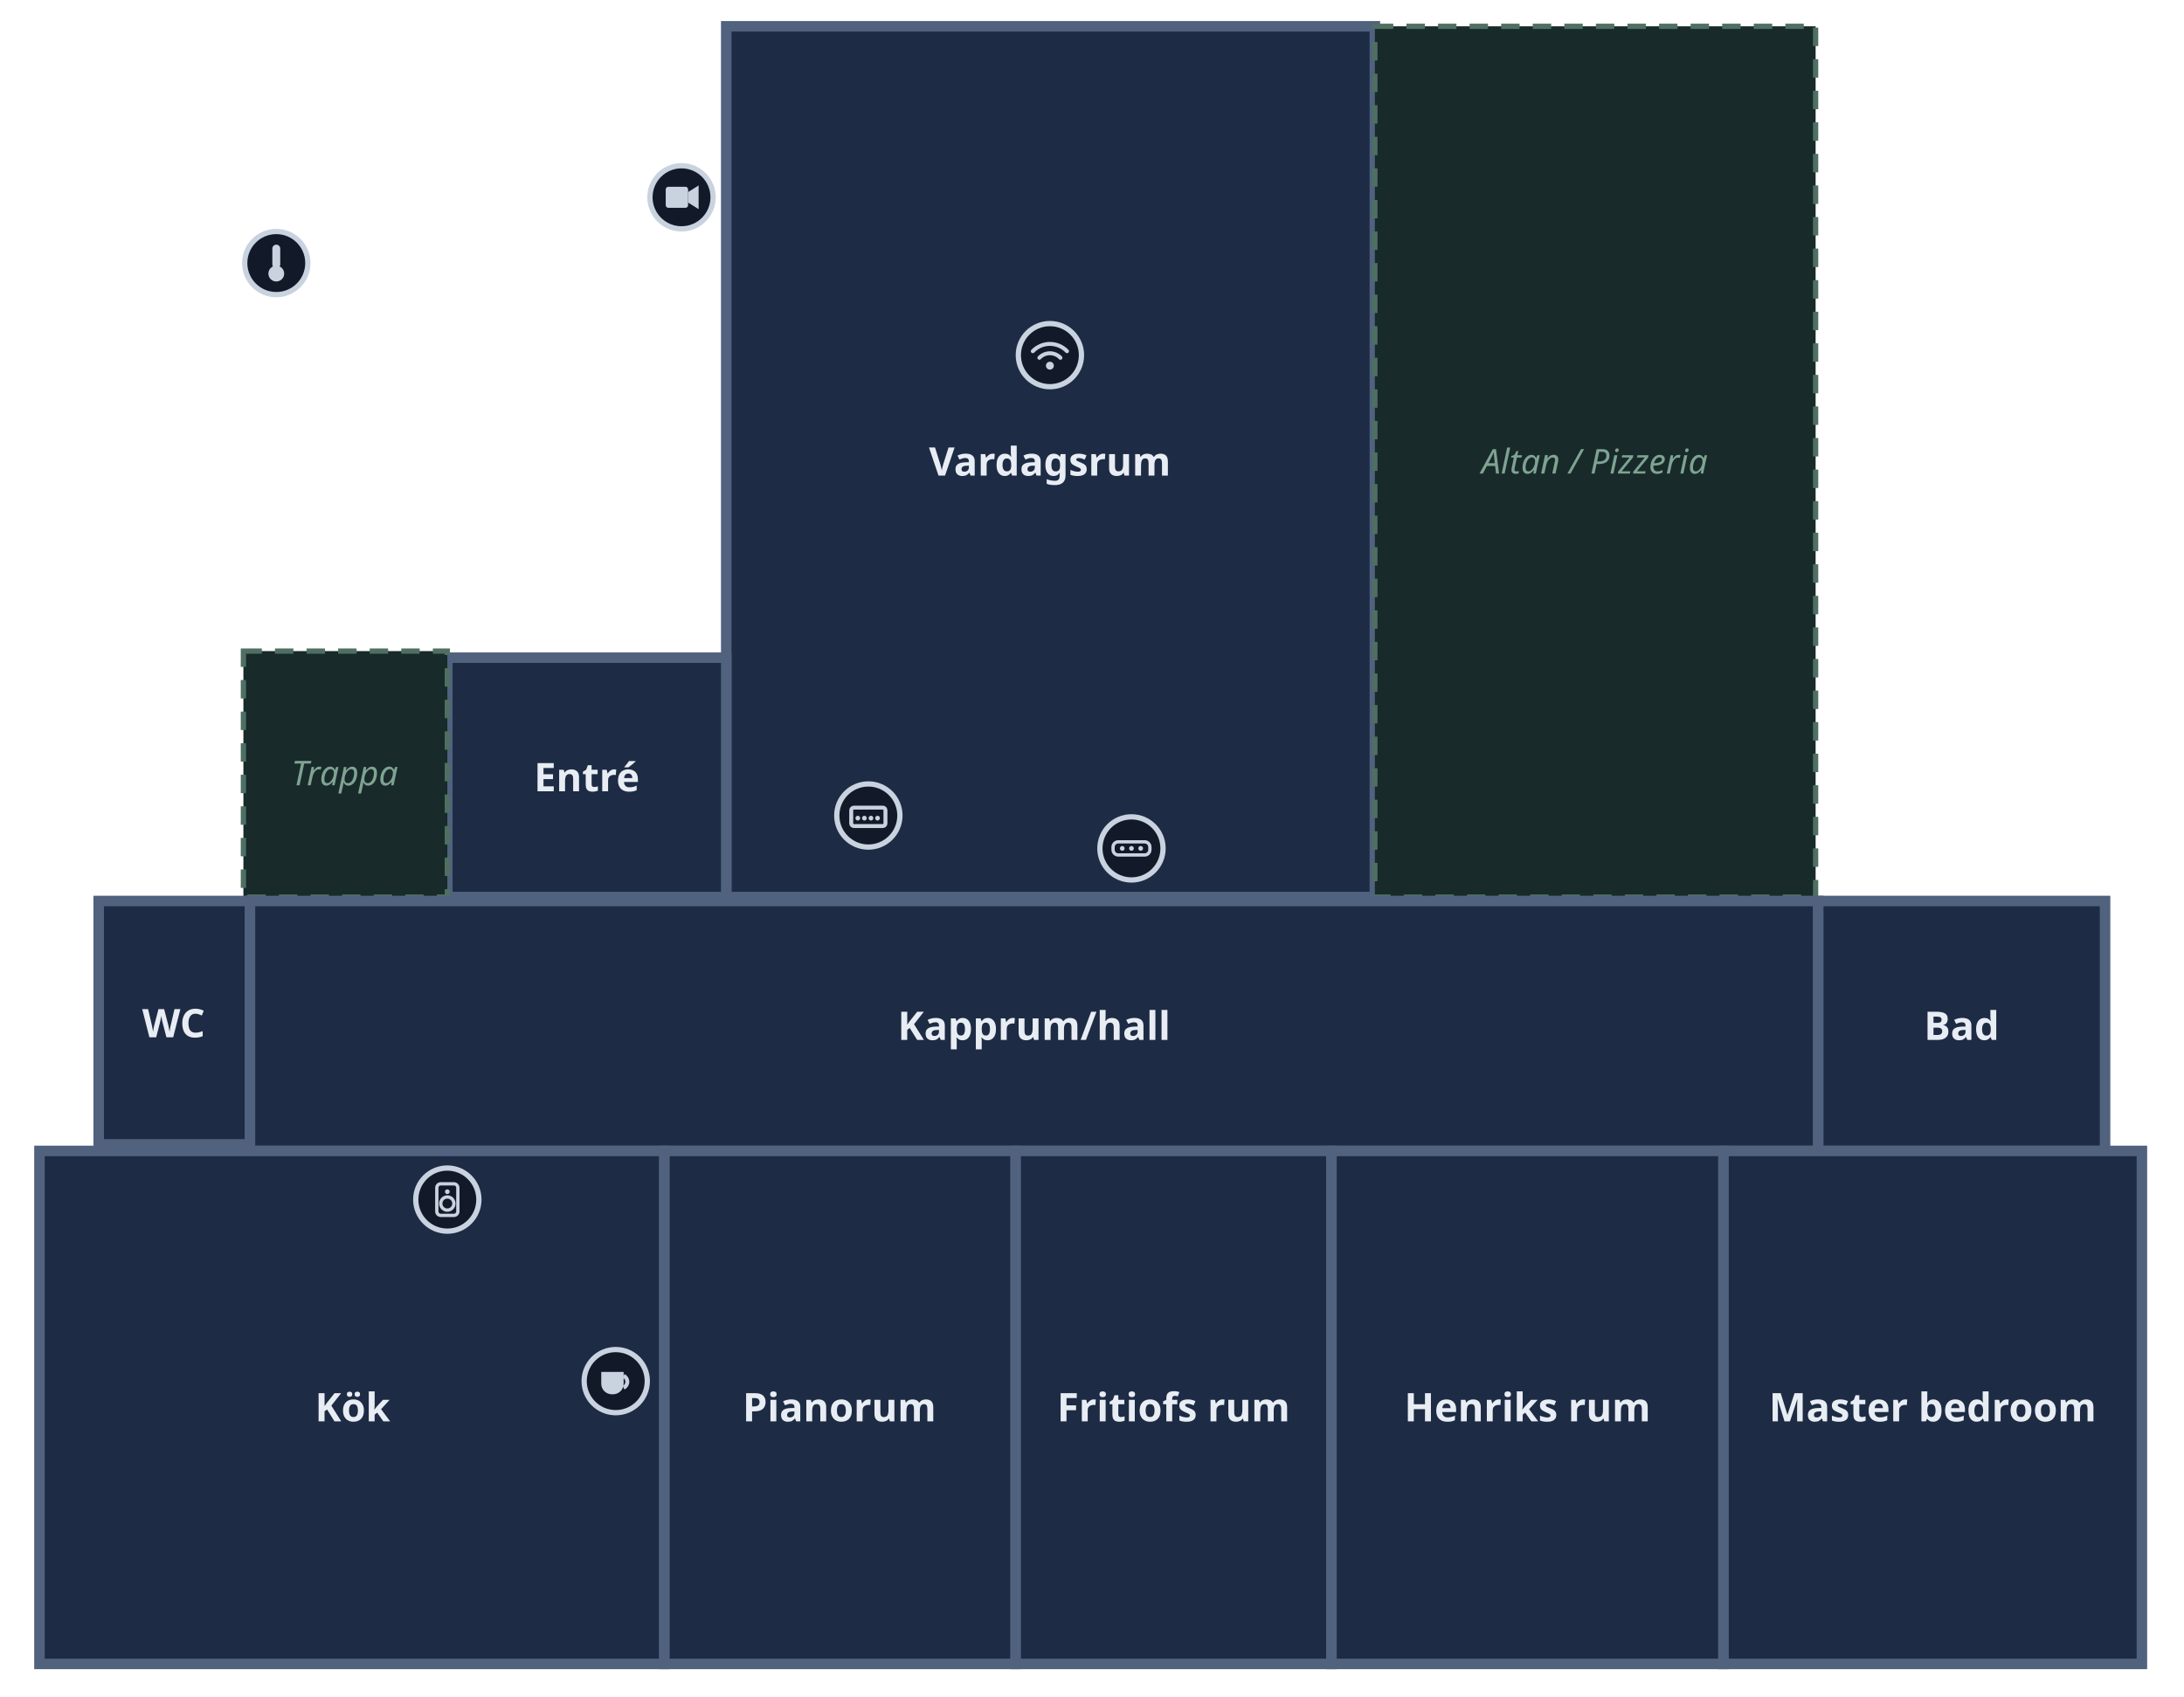
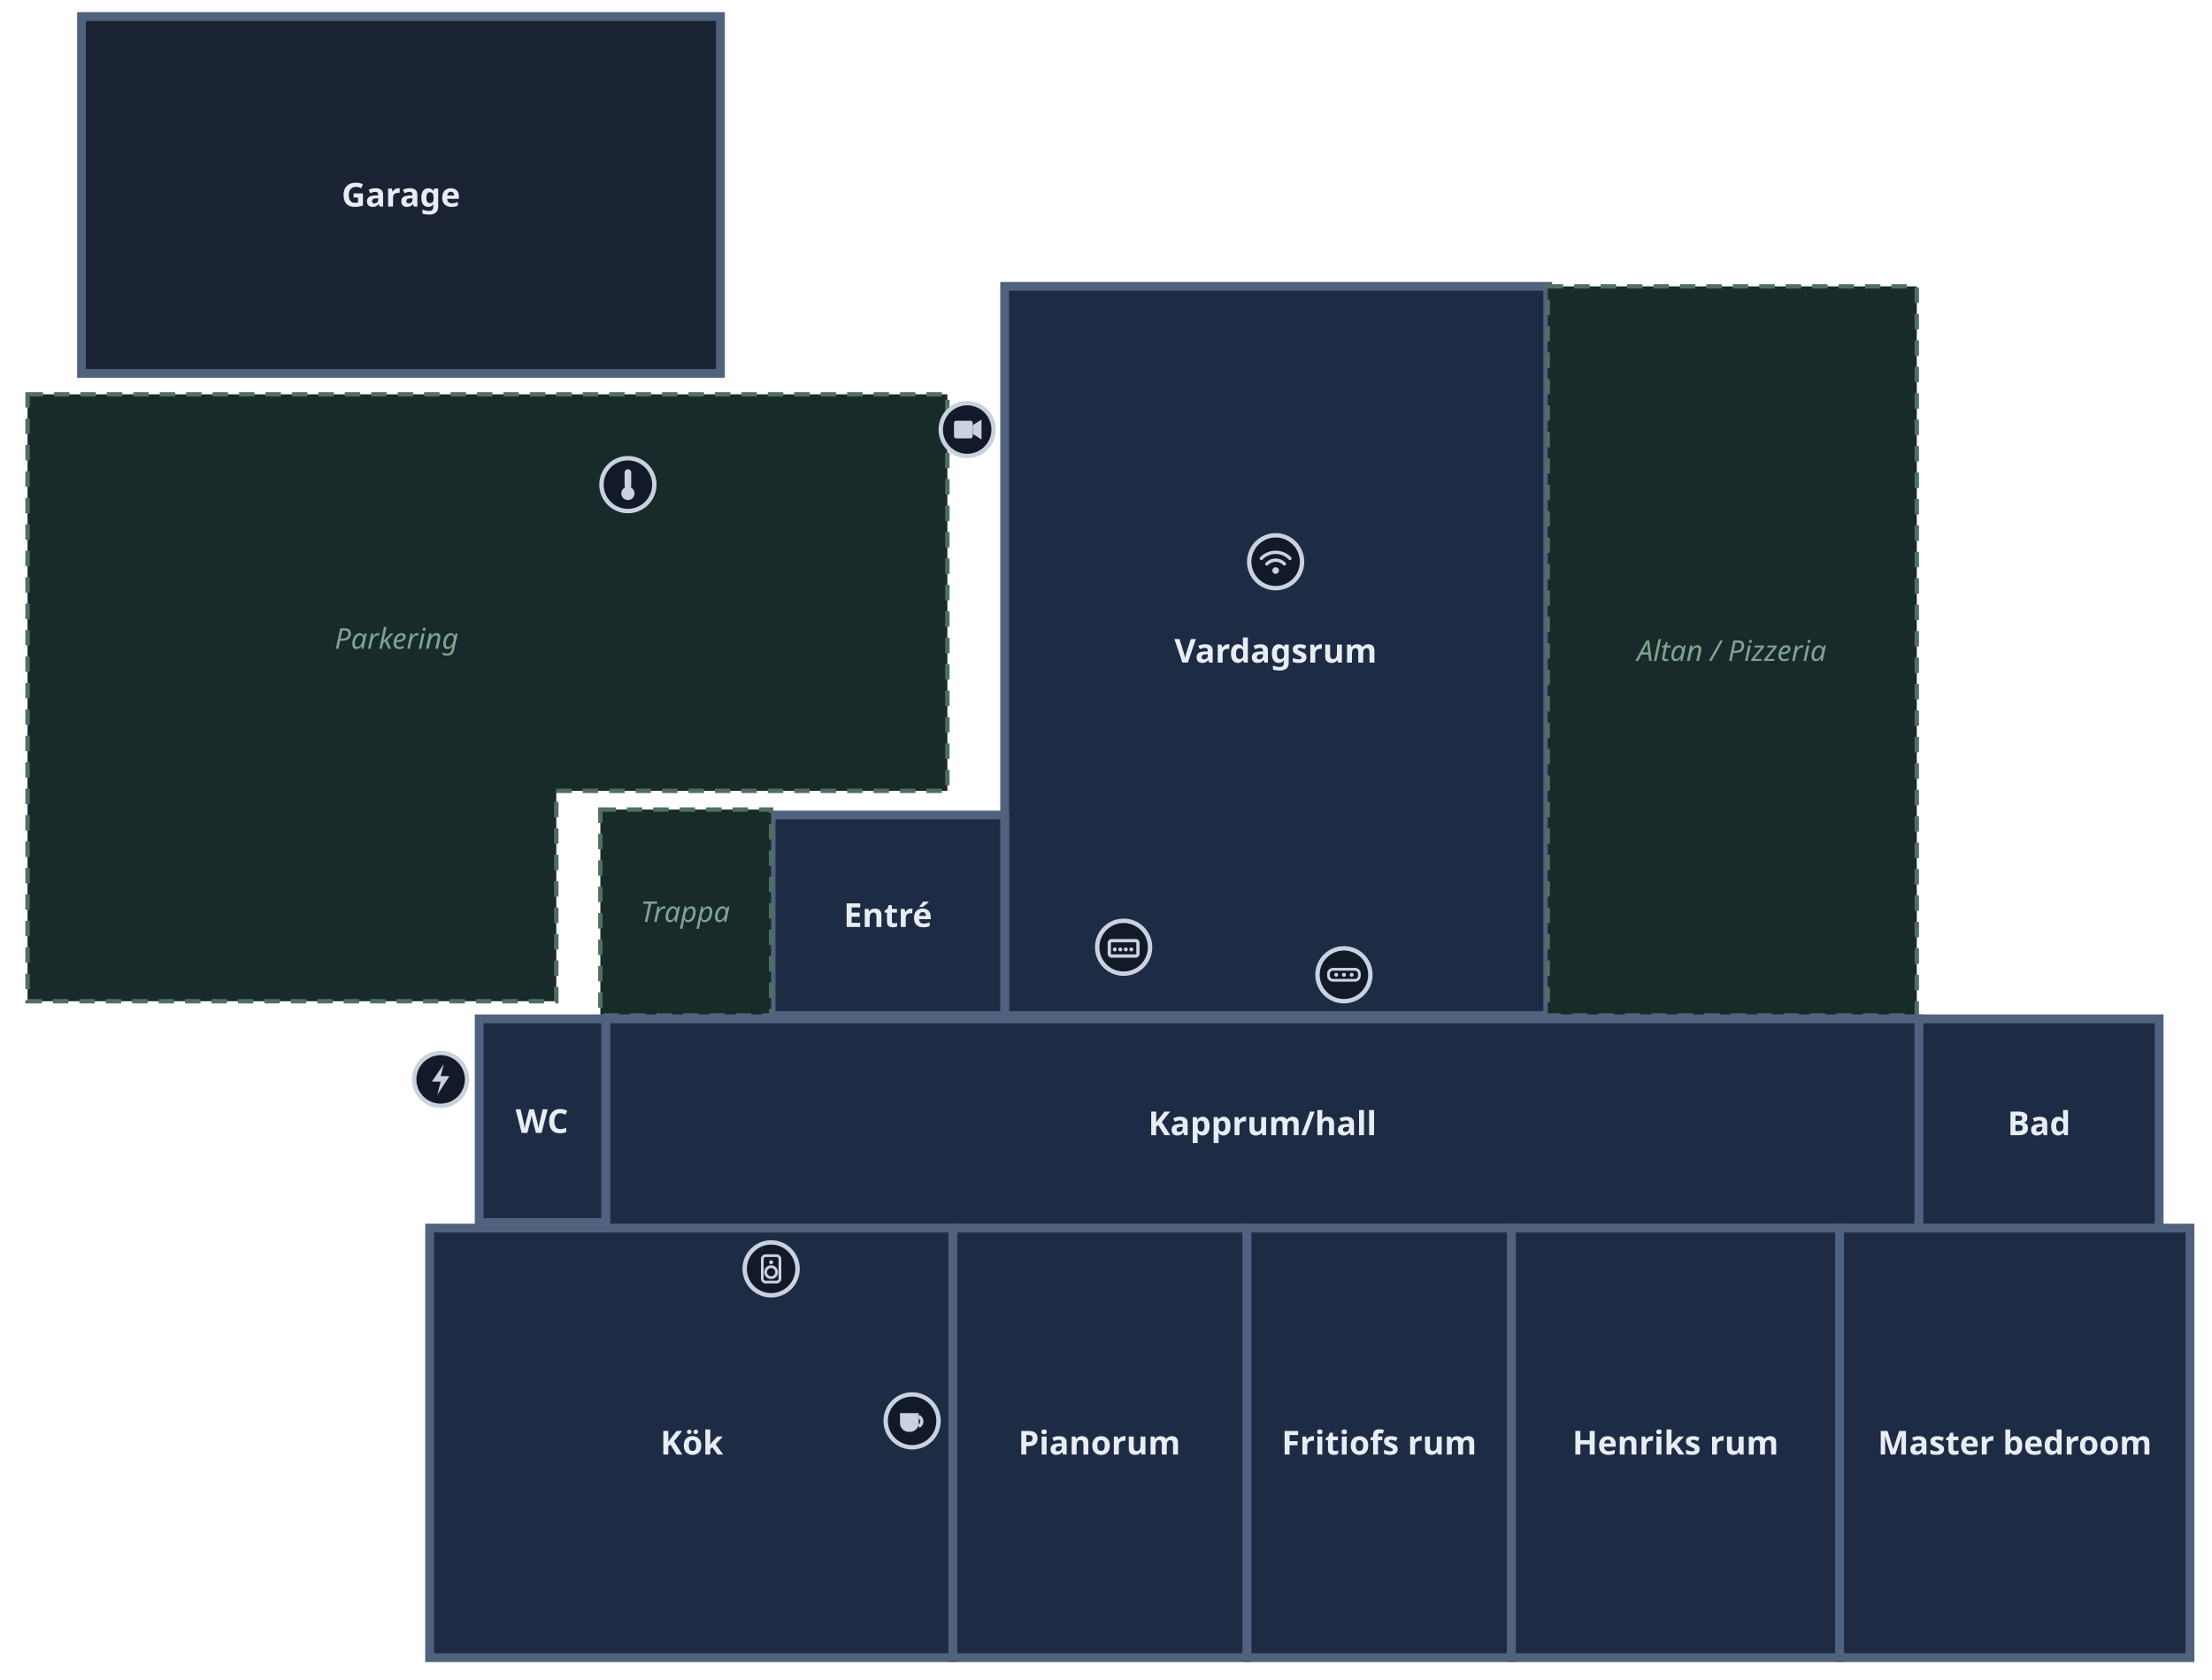
- <svg xmlns="http://www.w3.org/2000/svg" viewBox="0 0 1660 1290" width="1660" height="1290">
+ <svg xmlns="http://www.w3.org/2000/svg" viewBox="0 0 2008 1525" width="2008" height="1525">
  <style>
.room{fill:#1d2b44;stroke:#50627e;stroke-width:8}
.outdoor{fill:#182a2a;stroke:#4f6f62;stroke-width:4;stroke-dasharray:14 10}
.label{font:600 30px sans-serif;fill:#e8edf4;text-anchor:middle;dominant-baseline:middle;pointer-events:none}
+ .building{fill:#1a2333;stroke:#50627e;stroke-width:8}
.outdoor-label{font:italic 26px sans-serif;fill:#7fa392}
.camera circle{fill:#121a2a;stroke:#c9d3df;stroke-width:4}
.camera rect,.camera polygon{fill:#c9d3df}
.appliance circle{fill:#121a2a;stroke:#c9d3df;stroke-width:4}
.appliance path{fill:#c9d3df}
.appliance path.handle{fill:none;stroke:#c9d3df;stroke-width:3}
.small-value{font-size:20px}
.ap circle{fill:#121a2a;stroke:#c9d3df;stroke-width:4}
.ap circle.dot{fill:#c9d3df;stroke:none}
.ap path{fill:none;stroke:#c9d3df;stroke-width:3;stroke-linecap:round}
.thermometer circle{fill:#121a2a;stroke:#c9d3df;stroke-width:4}
.thermometer rect,.thermometer circle.bulb{fill:#c9d3df;stroke:none}
.device circle{fill:#121a2a;stroke:#c9d3df;stroke-width:4}
.device rect{fill:none;stroke:#c9d3df;stroke-width:3}
.device circle.dot{fill:#c9d3df;stroke:none}
+ .device path.bolt{fill:#c9d3df}
.speaker circle{fill:#121a2a;stroke:#c9d3df;stroke-width:4}
.speaker rect,.speaker circle.cone{fill:none;stroke:#c9d3df;stroke-width:2.5}
.speaker circle.dot{fill:#c9d3df;stroke:none}
.value{font:500 26px sans-serif;fill:#9aa7b8;text-anchor:middle;dominant-baseline:middle;pointer-events:none}
</style>
-   <rect id="vardagsrum" class="room" x="552" y="20" width="493" height="662" />
-   <rect id="pizzerian" class="outdoor" x="1045" y="20" width="335" height="662" />
-   <rect id="entre" class="room" x="340" y="500" width="212" height="182" />
-   <rect id="trappa" class="outdoor" x="185" y="495" width="155" height="187" />
-   <rect id="wc" class="room" x="75" y="685" width="115" height="185" />
-   <rect id="kapprum_hall" class="room" x="190" y="685" width="1192" height="190" />
-   <rect id="bad" class="room" x="1382" y="685" width="218" height="190" />
-   <rect id="kok" class="room" x="30" y="875" width="475" height="390" />
-   <rect id="pianorum" class="room" x="505" y="875" width="267" height="390" />
-   <rect id="fritiofs_rum" class="room" x="772" y="875" width="240" height="390" />
-   <rect id="henriks_rum" class="room" x="1012" y="875" width="298" height="390" />
-   <rect id="master_bedroom" class="room" x="1310" y="875" width="318" height="390" />
-   <text id="vardagsrum_label" class="label" x="798" y="351">Vardagsrum</text>
-   <text id="pizzerian_label" class="label outdoor-label" x="1212" y="351">Altan / Pizzeria</text>
-   <text id="entre_label" class="label" x="446" y="591">Entré</text>
-   <text id="trappa_label" class="label outdoor-label" x="262" y="588">Trappa</text>
-   <text id="wc_label" class="label" x="132" y="778">WC</text>
-   <text id="kapprum_hall_label" class="label" x="786" y="780">Kapprum/hall</text>
-   <text id="bad_label" class="label" x="1491" y="780">Bad</text>
-   <text id="kok_label" class="label" x="268" y="1070">Kök</text>
-   <text id="pianorum_label" class="label" x="638" y="1070">Pianorum</text>
-   <text id="fritiofs_rum_label" class="label" x="892" y="1070">Fritiofs rum</text>
-   <text id="henriks_rum_label" class="label" x="1161" y="1070">Henriks rum</text>
-   <text id="master_bedroom_label" class="label" x="1469" y="1070">Master bedroom</text>
-   <text id="vardagsrum_temp" class="value" x="798" y="393" />
+   <rect id="garage" class="building" x="74" y="15" width="580" height="324" />
+   <rect id="vardagsrum" class="room" x="912" y="260" width="493" height="662" />
+   <rect id="pizzerian" class="outdoor" x="1405" y="260" width="335" height="662" />
+   <rect id="entre" class="room" x="700" y="740" width="212" height="182" />
+   <rect id="trappa" class="outdoor" x="545" y="735" width="155" height="187" />
+   <rect id="wc" class="room" x="435" y="925" width="115" height="185" />
+   <rect id="kapprum_hall" class="room" x="550" y="925" width="1192" height="190" />
+   <rect id="bad" class="room" x="1742" y="925" width="218" height="190" />
+   <rect id="kok" class="room" x="390" y="1115" width="475" height="390" />
+   <rect id="pianorum" class="room" x="865" y="1115" width="267" height="390" />
+   <rect id="fritiofs_rum" class="room" x="1132" y="1115" width="240" height="390" />
+   <rect id="henriks_rum" class="room" x="1372" y="1115" width="298" height="390" />
+   <rect id="master_bedroom" class="room" x="1670" y="1115" width="318" height="390" />
+   <polygon id="parkering" class="outdoor" points="25,358 860,358 860,718 505,718 505,909 25,909" />
+   <text id="parkering_label" class="label outdoor-label" x="360" y="580">Parkering</text>
+   <text id="garage_label" class="label" x="364" y="177">Garage</text>
+   <text id="vardagsrum_label" class="label" x="1158" y="591">Vardagsrum</text>
+   <text id="pizzerian_label" class="label outdoor-label" x="1572" y="591">Altan / Pizzeria</text>
+   <text id="entre_label" class="label" x="806" y="831">Entré</text>
+   <text id="trappa_label" class="label outdoor-label" x="622" y="828">Trappa</text>
+   <text id="wc_label" class="label" x="492" y="1018">WC</text>
+   <text id="kapprum_hall_label" class="label" x="1146" y="1020">Kapprum/hall</text>
+   <text id="bad_label" class="label" x="1851" y="1020">Bad</text>
+   <text id="kok_label" class="label" x="628" y="1310">Kök</text>
+   <text id="pianorum_label" class="label" x="998" y="1310">Pianorum</text>
+   <text id="fritiofs_rum_label" class="label" x="1252" y="1310">Fritiofs rum</text>
+   <text id="henriks_rum_label" class="label" x="1521" y="1310">Henriks rum</text>
+   <text id="master_bedroom_label" class="label" x="1829" y="1310">Master bedroom</text>
+   <text id="vardagsrum_temp" class="value" x="1158" y="633" />
  <g id="camera_c120" class="camera">
-     <circle cx="518" cy="150" r="24" />
-     <rect x="506" y="142" width="17" height="16" rx="2" />
-     <polygon points="523,146 531,141 531,159 523,154" />
+     <circle cx="878" cy="390" r="24" />
+     <rect x="866" y="382" width="17" height="16" rx="2" />
+     <polygon points="883,386 891,381 891,399 883,394" />
  </g>
  <g id="kaffemaskin" class="appliance">
-     <circle cx="468" cy="1050" r="24" />
-     <path d="M457,1043 h17 v9 a8,8 0 0 1 -8,8 h-1 a8,8 0 0 1 -8,-8 z" />
-     <path class="handle" d="M474,1046 a5,5 0 0 1 0,9" />
+     <circle cx="828" cy="1290" r="24" />
+     <path d="M817,1283 h17 v9 a8,8 0 0 1 -8,8 h-1 a8,8 0 0 1 -8,-8 z" />
+     <path class="handle" d="M834,1286 a5,5 0 0 1 0,9" />
  </g>
-   <text id="kaffemaskin_power" class="value small-value" x="468" y="1092" />
+   <text id="kaffemaskin_power" class="value small-value" x="828" y="1332" />
  <g id="ap_u6_lr" class="ap">
-     <circle cx="798" cy="270" r="24" />
-     <path d="M785,267 a18,18 0 0 1 26,0 M790,272 a11,11 0 0 1 16,0" />
-     <circle class="dot" cx="798" cy="278" r="3" />
+     <circle cx="1158" cy="510" r="24" />
+     <path d="M1145,507 a18,18 0 0 1 26,0 M1150,512 a11,11 0 0 1 16,0" />
+     <circle class="dot" cx="1158" cy="518" r="3" />
  </g>
-   <text id="ap_u6_lr_clients" class="value small-value" x="798" y="310" />
+   <text id="ap_u6_lr_clients" class="value small-value" x="1158" y="550" />
  <g id="usw_lite_8_poe" class="device">
-     <circle cx="660" cy="620" r="24" />
-     <rect x="647" y="614" width="26" height="14" rx="2" />
-     <circle class="dot" cx="652" cy="622" r="1.8" />
-     <circle class="dot" cx="657" cy="622" r="1.8" />
-     <circle class="dot" cx="662" cy="622" r="1.8" />
-     <circle class="dot" cx="667" cy="622" r="1.8" />
+     <circle cx="1020" cy="860" r="24" />
+     <rect x="1007" y="854" width="26" height="14" rx="2" />
+     <circle class="dot" cx="1012" cy="862" r="1.8" />
+     <circle class="dot" cx="1017" cy="862" r="1.8" />
+     <circle class="dot" cx="1022" cy="862" r="1.8" />
+     <circle class="dot" cx="1027" cy="862" r="1.8" />
  </g>
-   <text id="usw_lite_8_poe_clients" class="value small-value" x="660" y="660" />
+   <text id="usw_lite_8_poe_clients" class="value small-value" x="1020" y="900" />
  <g id="utetemp" class="thermometer">
-     <circle cx="210" cy="200" r="24" />
-     <rect x="207" y="186" width="6" height="18" rx="3" />
-     <circle class="bulb" cx="210" cy="208" r="6" />
+     <circle cx="570" cy="440" r="24" />
+     <rect x="567" y="426" width="6" height="18" rx="3" />
+     <circle class="bulb" cx="570" cy="448" r="6" />
  </g>
-   <text id="utetemp_value" class="value" x="210" y="244" />
+   <text id="utetemp_value" class="value" x="570" y="484" />
  <g id="sonos_vardagsrum" class="speaker">
-     <circle cx="860" cy="645" r="24" />
-     <rect x="846" y="640" width="28" height="10" rx="4" />
-     <circle class="dot" cx="853" cy="645" r="1.8" />
-     <circle class="dot" cx="860" cy="645" r="1.8" />
-     <circle class="dot" cx="867" cy="645" r="1.8" />
+     <circle cx="1220" cy="885" r="24" />
+     <rect x="1206" y="880" width="28" height="10" rx="4" />
+     <circle class="dot" cx="1213" cy="885" r="1.8" />
+     <circle class="dot" cx="1220" cy="885" r="1.8" />
+     <circle class="dot" cx="1227" cy="885" r="1.8" />
  </g>
  <g id="sonos_kok" class="speaker">
-     <circle cx="340" cy="912" r="24" />
-     <rect x="332" y="900" width="16" height="24" rx="3" />
-     <circle class="cone" cx="340" cy="915" r="5" />
-     <circle class="dot" cx="340" cy="906" r="1.8" />
+     <circle cx="700" cy="1152" r="24" />
+     <rect x="692" y="1140" width="16" height="24" rx="3" />
+     <circle class="cone" cx="700" cy="1155" r="5" />
+     <circle class="dot" cx="700" cy="1146" r="1.8" />
  </g>
+   <g id="laddbox" class="device">
+     <circle cx="400" cy="980" r="24" />
+     <path class="bolt" d="M403,966 L392,982 h8 l-3,12 L408,977 h-8 z" />
+   </g>
+   <text id="laddbox_value" class="value small-value" x="400" y="940" />
</svg>
